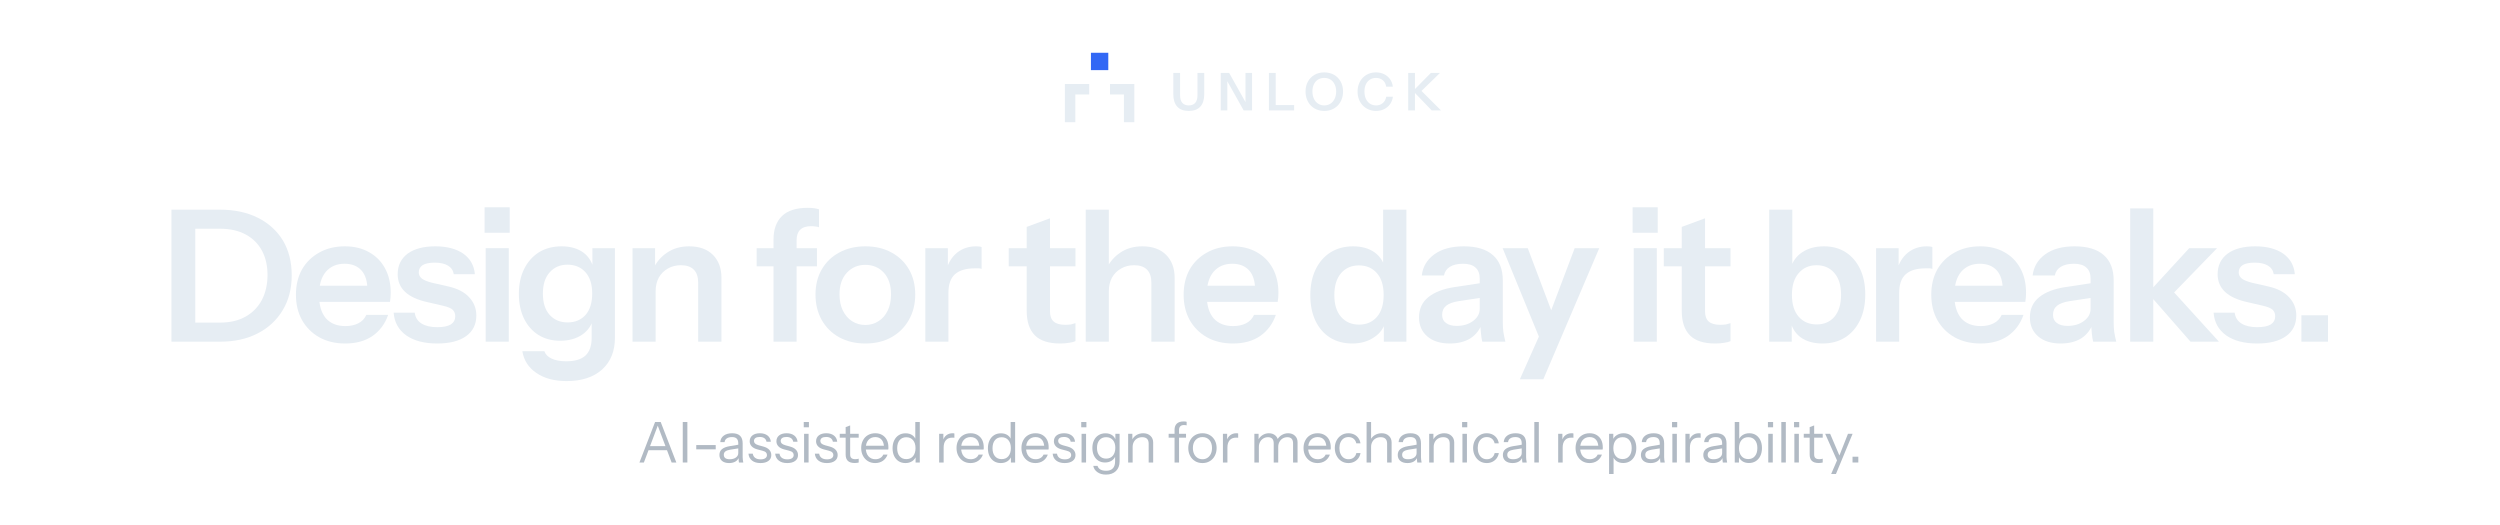
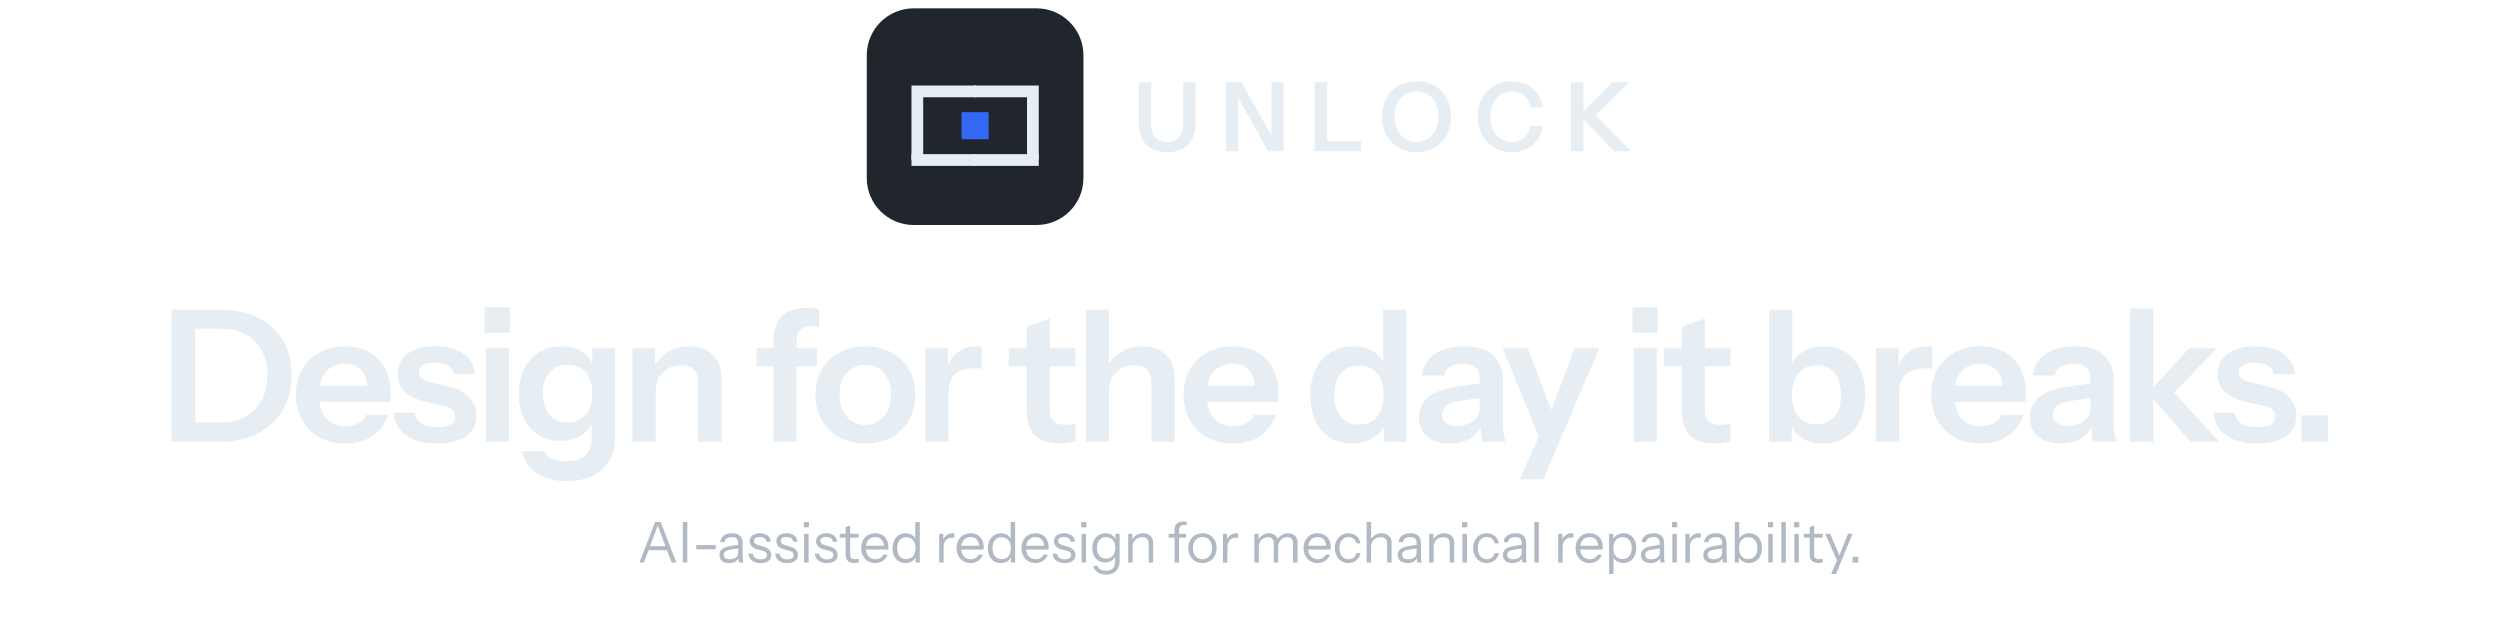
- <svg xmlns="http://www.w3.org/2000/svg" viewBox="0 0 1200 252" width="1200" height="252" role="img" aria-labelledby="t d">
+ <svg xmlns="http://www.w3.org/2000/svg" viewBox="0 0 1200 300" width="1200" height="300" role="img" aria-labelledby="t d">
  <defs>
+     <style>
+ @keyframes unlatch-top{0%,6%{stroke-dashoffset:0}24%,76%{stroke-dashoffset:14}94%,100%{stroke-dashoffset:0}}
+ @keyframes unlatch-bottom{0%,6%{stroke-dashoffset:0}22%,78%{stroke-dashoffset:100}94%,100%{stroke-dashoffset:0}}
+ @keyframes float-up{0%,20%{transform:translateY(0)}48%{transform:translateY(-46px)}54%,60%{transform:translateY(-44px)}86%,100%{transform:translateY(0)}}
+ .arm,.base{stroke-dasharray:100 100}
+ .arm{animation:unlatch-top 4.6s cubic-bezier(.65,0,.35,1) infinite}
+ .base{animation:unlatch-bottom 4.6s cubic-bezier(.65,0,.35,1) infinite}
+ .sq{transform-origin:60px 65px;animation:float-up 4.6s cubic-bezier(.55,0,.25,1) infinite}
+ @media (prefers-reduced-motion:reduce){
+ .arm,.base,.sq{animation:none}
+ .arm{stroke-dashoffset:14}
+ .base{stroke-dashoffset:100}
+ .sq{transform:translateY(-44px)}
+ }
+ </style>
    <path id="g0" d="M351 -10Q205 -10 130 73Q55 156 55 311V720H185V292Q185 193 229 144Q273 96 352 96Q431 96 475 144Q519 193 519 291V720H649V310Q649 156 574 73Q498 -10 351 -10Z" />
    <path id="g1" d="M62 0V720H223L574 94L537 85V720H663V0H502L151 626L188 635V0Z" />
    <path id="g2" d="M62 0V720H192V0ZM124 0V103H546V0Z" />
    <path id="g3" d="M397 -10Q319 -10 253 17Q187 44 138 94Q90 144 64 212Q37 281 37 363Q37 472 83 554Q129 637 210 684Q292 730 396 730Q502 730 584 684Q665 637 711 554Q757 471 757 362Q757 280 730 212Q704 144 656 94Q607 44 541 17Q475 -10 397 -10ZM396 96Q464 96 516 130Q567 164 596 224Q625 285 625 364Q625 442 596 500Q568 559 516 592Q465 624 396 624Q328 624 276 592Q225 559 197 501Q169 443 169 364Q169 284 198 224Q226 164 278 130Q329 96 396 96Z" />
    <path id="g4" d="M391 -10Q314 -10 250 18Q185 45 137 95Q89 145 63 213Q37 281 37 362Q37 443 63 510Q89 577 136 626Q184 676 248 703Q313 730 391 730Q477 730 546 696Q615 662 660 600Q704 539 714 456H586Q574 537 521 580Q468 624 392 624Q325 624 275 592Q225 560 197 502Q169 443 169 363Q169 281 197 222Q225 162 276 129Q327 96 393 96Q467 96 520 140Q573 183 587 263H716Q704 181 660 119Q615 57 546 24Q477 -10 391 -10Z" />
    <path id="g5" d="M62 0V720H192V0ZM156 374 497 720H672L317 374ZM513 0 154 374H317L692 0Z" />
    <path id="g6" d="M141 0V104H327Q409 104 467 137Q525 170 556 229Q586 288 586 364Q586 439 556 496Q525 553 468 584Q410 616 327 616H143V720H327Q445 720 533 676Q621 632 670 552Q718 471 718 362Q718 253 669 172Q620 90 532 45Q445 0 328 0ZM62 0V720H192V0Z" />
    <path id="g7" d="M296 -10Q215 -10 154 24Q94 58 60 118Q27 178 27 256Q27 334 60 394Q94 453 154 486Q214 520 294 520Q370 520 426 488Q482 457 513 400Q544 343 544 267Q544 253 543 241Q542 229 540 217H105V305H443L417 281Q417 353 384 389Q351 425 292 425Q228 425 190 381Q153 337 153 254Q153 172 190 128Q228 85 297 85Q337 85 367 100Q397 115 411 146H530Q505 74 446 32Q386 -10 296 -10Z" />
    <path id="g8" d="M262 -10Q156 -10 93 34Q30 79 24 158H139Q144 119 176 99Q208 79 262 79Q311 79 336 94Q360 110 360 139Q360 160 346 174Q332 187 293 196L211 215Q127 233 86 272Q46 310 46 368Q46 439 100 480Q155 520 251 520Q346 520 404 480Q461 439 467 368H352Q347 399 320 415Q294 431 248 431Q205 431 183 418Q161 404 161 378Q161 358 178 344Q195 331 235 321L323 301Q398 284 436 242Q475 200 475 143Q475 70 419 30Q363 -10 262 -10Z" />
    <path id="g9" d="M67 0V510H193V0ZM61 594V733H198V594Z" />
    <path id="g10" d="M291 -215Q190 -215 126 -171Q61 -127 49 -52H169Q178 -78 208 -92Q239 -107 288 -107Q359 -107 393 -76Q427 -44 427 20V130L436 128Q424 72 375 38Q326 5 255 5Q187 5 136 37Q86 69 58 126Q30 184 30 261Q30 339 59 397Q88 455 140 488Q193 520 263 520Q335 520 382 486Q428 451 439 390L431 389V510H554V21Q554 -88 484 -152Q413 -215 291 -215ZM296 105Q357 105 394 146Q430 188 430 263Q430 338 393 379Q356 420 295 420Q235 420 198 378Q161 337 161 262Q161 187 198 146Q235 105 296 105Z" />
    <path id="g11" d="M67 0V510H190V390H193V0ZM425 0V322Q425 369 401 393Q377 417 331 417Q291 417 260 399Q228 381 210 349Q193 317 193 275L180 397Q206 453 256 486Q306 520 376 520Q459 520 506 473Q552 426 552 348V0Z" />
    <path id="g12" d="" />
    <path id="g13" d="M107 0V557Q107 641 154 686Q200 730 293 730Q314 730 328 728Q342 726 355 722V624Q348 627 337 628Q326 630 312 630Q272 630 252 610Q233 591 233 554V0ZM15 411V510H344V411Z" />
    <path id="g14" d="M299 -10Q218 -10 156 24Q95 58 61 118Q27 179 27 257Q27 335 61 394Q95 453 156 486Q218 520 299 520Q381 520 442 486Q503 453 537 394Q571 335 571 257Q571 179 536 118Q502 58 441 24Q380 -10 299 -10ZM299 91Q339 91 371 112Q403 132 421 170Q439 207 439 258Q439 333 400 376Q360 419 299 419Q238 419 198 376Q158 333 158 258Q158 207 176 170Q195 132 226 112Q258 91 299 91Z" />
    <path id="g15" d="M67 0V510H190V387H193V0ZM193 266 180 387Q198 452 241 486Q284 520 344 520Q365 520 374 516V397Q369 399 360 400Q351 400 338 400Q265 400 229 368Q193 336 193 266Z" />
    <path id="g16" d="M296 -10Q202 -10 158 34Q113 79 113 168V626L240 673V165Q240 128 260 110Q280 92 323 92Q340 92 354 94Q367 97 379 101V3Q367 -3 345 -6Q323 -10 296 -10ZM15 411V510H379V411Z" />
    <path id="g17" d="M67 0V720H193V0ZM425 0V322Q425 369 401 393Q377 417 331 417Q291 417 260 399Q228 381 210 349Q193 317 193 275L180 397Q206 453 256 486Q306 520 376 520Q459 520 506 473Q552 426 552 348V0Z" />
    <path id="g18" d="M431 0V115L441 113Q428 57 378 24Q328 -10 259 -10Q189 -10 138 22Q86 55 58 114Q30 173 30 253Q30 334 59 394Q88 454 140 487Q193 520 263 520Q335 520 382 486Q429 451 440 390L427 389V720H554V0ZM296 93Q357 93 394 136Q430 178 430 255Q430 332 393 374Q356 416 295 416Q235 416 198 374Q161 331 161 254Q161 177 198 135Q235 93 296 93Z" />
    <path id="g19" d="M385 0Q380 20 378 44Q375 68 375 102H371V344Q371 384 348 404Q326 425 280 425Q235 425 208 408Q182 392 176 361H55Q63 432 123 476Q183 520 284 520Q389 520 443 472Q497 425 497 333V102Q497 78 500 53Q504 28 511 0ZM208 -10Q131 -10 86 28Q40 67 40 132Q40 202 91 243Q142 284 235 298L394 322V242L256 221Q211 214 188 196Q166 178 166 146Q166 117 187 102Q208 86 245 86Q299 86 335 113Q371 140 371 179L385 102Q365 47 320 18Q274 -10 208 -10Z" />
    <path id="g20" d="M99 -205 231 91 254 129 398 510H532L227 -205ZM212 5 5 510H142L315 52Z" />
    <path id="g21" d="M358 -10Q285 -10 238 24Q192 59 181 120L190 121V0H67V720H193V395L184 397Q197 454 246 487Q294 520 366 520Q434 520 484 488Q535 455 563 396Q591 337 591 257Q591 176 562 116Q533 56 481 23Q429 -10 358 -10ZM326 94Q387 94 423 136Q459 179 459 256Q459 333 422 375Q386 417 325 417Q265 417 228 374Q191 332 191 255Q191 178 228 136Q265 94 326 94Z" />
    <path id="g22" d="M67 0V727H193V0ZM396 0 164 265 389 510H541L281 242L288 289L551 0Z" />
    <path id="g23" d="M65 0V144H210V0Z" />
    <path id="g24" d="M36 0 314 720H386L115 0ZM608 0 337 720H414L692 0ZM174 291H550V219H174Z" />
    <path id="g25" d="M86 0V720H168V0Z" />
    <path id="g26" d="M80 234V310H426V234Z" />
    <path id="g27" d="M393 0Q389 17 388 39Q386 61 386 95H381V339Q381 397 354 424Q328 452 269 452Q211 452 176 428Q142 405 138 362H61Q66 436 123 478Q180 520 272 520Q367 520 413 475Q459 430 459 340V95Q459 73 462 50Q465 26 470 0ZM218 -10Q139 -10 92 28Q46 67 46 134Q46 201 92 238Q138 275 226 290L404 320V254L238 228Q182 219 153 198Q124 177 124 137Q124 98 150 78Q177 58 229 58Q296 58 338 88Q381 119 381 168L394 97Q378 46 332 18Q285 -10 218 -10Z" />
    <path id="g28" d="M253 -10Q159 -10 103 34Q47 77 39 157H116Q123 108 159 82Q195 56 255 56Q308 56 338 76Q368 96 368 133Q368 159 351 178Q334 198 283 211L201 232Q131 250 96 288Q61 325 61 377Q61 443 110 482Q159 520 243 520Q326 520 378 480Q430 440 437 369H360Q353 410 322 432Q291 454 240 454Q191 454 164 436Q137 417 137 383Q137 357 156 338Q176 319 222 306L302 284Q373 265 409 226Q445 187 445 132Q445 65 394 28Q343 -10 253 -10Z" />
    <path id="g29" d="M80 0V510H160V0ZM74 626V720H166V626Z" />
    <path id="g30" d="M284 -9Q199 -9 160 30Q122 68 122 141V629L202 659V142Q202 99 224 79Q246 59 296 59Q316 59 330 62Q345 64 354 68V0Q344 -4 326 -6Q307 -9 284 -9ZM17 442V510H354V442Z" />
    <path id="g31" d="M289 -10Q216 -10 160 24Q104 59 72 119Q40 179 40 257Q40 335 72 394Q103 454 160 487Q217 520 291 520Q362 520 414 489Q467 458 496 402Q524 346 524 270Q524 260 524 251Q523 242 521 231H100V298H472L446 261Q446 353 406 402Q365 452 291 452Q215 452 168 400Q122 347 122 258Q122 167 168 112Q215 58 293 58Q342 58 379 80Q416 101 433 141H509Q484 71 426 30Q367 -10 289 -10Z" />
    <path id="g32" d="M451 0V119L461 116Q442 58 392 24Q341 -10 271 -10Q202 -10 150 23Q99 56 70 115Q42 174 42 253Q42 333 71 393Q100 453 152 486Q204 519 274 519Q346 519 395 484Q444 449 462 385L446 383V720H526V0ZM286 60Q363 60 406 112Q450 165 450 256Q450 345 406 397Q362 449 286 449Q210 449 167 397Q124 345 124 253Q124 163 167 112Q210 60 286 60Z" />
    <path id="g33" d="" />
    <path id="g34" d="M80 0V510H155V380H160V0ZM160 266 147 387Q165 452 211 486Q257 520 317 520Q342 520 351 516V439Q346 441 337 442Q328 442 315 442Q239 442 200 396Q160 351 160 266Z" />
    <path id="g35" d="M283 -215Q192 -215 132 -172Q71 -130 58 -60H134Q145 -100 184 -124Q222 -147 288 -147Q366 -147 406 -104Q446 -62 446 20V129L456 127Q439 69 388 34Q337 0 267 0Q200 0 149 32Q98 65 70 123Q42 181 42 258Q42 336 71 395Q100 454 152 486Q205 519 275 519Q347 519 396 484Q444 449 460 384L451 383V510H526V20Q526 -89 461 -152Q396 -215 283 -215ZM287 69Q362 69 406 121Q450 173 450 262Q450 349 406 400Q362 450 287 450Q211 450 168 399Q124 348 124 259Q124 172 168 120Q212 69 287 69Z" />
    <path id="g36" d="M80 0V510H155V390H160V0ZM445 0V334Q445 392 416 421Q387 450 330 450Q280 450 242 428Q203 406 182 367Q160 328 160 276L147 397Q173 454 226 487Q280 520 348 520Q428 520 476 474Q525 429 525 355V0Z" />
    <path id="g37" d="M122 0V582Q122 652 162 691Q203 730 286 730Q306 730 318 728Q329 726 337 723V660Q330 662 318 664Q305 666 291 666Q245 666 224 643Q202 620 202 578V0ZM17 442V510H326V442Z" />
    <path id="g38" d="M292 -10Q217 -10 160 25Q103 60 72 120Q40 181 40 257Q40 334 72 393Q104 452 160 486Q217 520 292 520Q368 520 424 486Q481 452 512 393Q544 334 544 257Q544 181 512 120Q481 60 424 25Q368 -10 292 -10ZM292 58Q344 58 382 84Q420 109 441 154Q462 199 462 258Q462 346 416 399Q369 452 292 452Q216 452 169 399Q122 346 122 258Q122 199 143 154Q164 109 202 84Q241 58 292 58Z" />
    <path id="g39" d="M80 0V510H155V390H160V0ZM424 0V338Q424 396 398 423Q372 450 323 450Q277 450 240 428Q203 406 182 367Q160 328 160 276L147 397Q173 454 225 487Q277 520 338 520Q412 520 458 476Q504 433 504 359V0ZM768 0V338Q768 396 742 423Q716 450 667 450Q621 450 584 428Q547 406 526 367Q504 328 504 276L484 397Q510 454 564 487Q618 520 680 520Q754 520 801 476Q848 433 848 359V0Z" />
    <path id="g40" d="M282 -10Q212 -10 158 24Q103 59 72 120Q40 180 40 257Q40 334 72 393Q103 452 158 486Q212 520 281 520Q338 520 384 498Q429 476 458 436Q488 395 496 341H422Q412 390 376 421Q340 452 283 452Q234 452 198 428Q162 404 142 360Q122 316 122 257Q122 198 142 153Q162 108 198 83Q235 58 284 58Q339 58 376 88Q413 119 423 168H497Q488 115 458 74Q427 34 382 12Q337 -10 282 -10Z" />
    <path id="g41" d="M80 0V720H160V0ZM445 0V334Q445 392 416 421Q387 450 330 450Q280 450 242 428Q203 406 182 367Q160 328 160 276L147 397Q173 454 226 487Q280 520 348 520Q428 520 476 474Q525 429 525 355V0Z" />
    <path id="g42" d="M80 0V720H160V0Z" />
    <path id="g43" d="M332 -9Q260 -9 211 26Q162 61 144 125L160 127V-205H80V510H155V391L144 394Q163 453 216 486Q269 520 339 520Q407 520 458 487Q508 454 536 395Q564 336 564 257Q564 177 535 117Q506 57 454 24Q402 -9 332 -9ZM320 61Q396 61 439 114Q482 166 482 257Q482 347 439 398Q396 450 320 450Q244 450 200 398Q156 345 156 254Q156 165 200 113Q244 61 320 61Z" />
    <path id="g44" d="M332 -9Q260 -9 211 26Q162 61 144 125L155 127V0H80V720H160V391L149 394Q168 453 218 486Q269 520 339 520Q407 520 458 487Q508 454 536 395Q564 336 564 257Q564 177 535 117Q506 57 454 24Q402 -9 332 -9ZM320 61Q396 61 439 114Q482 166 482 257Q482 347 439 398Q396 450 320 450Q244 450 200 398Q156 345 156 254Q156 165 200 113Q244 61 320 61Z" />
    <path id="g45" d="M124 -205 238 60 256 88 423 510H505L209 -205ZM247 -5 18 510H106L303 49Z" />
    <path id="g46" d="M76 0V103H179V0Z" />
  </defs>
-   <path d="M511.15 58.67V40.33h11.67v5.00H516.15v13.33zM544.48 58.67V40.33h-11.67v5.00h6.67v13.33z" fill="#e6edf3" />
-   <rect x="523.65" y="25.33" width="8.33" height="8.33" fill="#3268f5" />
-   <g fill="#e6edf3" transform="translate(561.81 53.00) scale(0.025 -0.025)">
+   <g transform="translate(416.05 4.00) scale(0.8667)">
+     <rect width="120" height="120" rx="26" fill="#21262d" />
+     <g fill="none" stroke="#e6edf3" stroke-width="6.5" stroke-linejoin="miter">
+       <path class="arm" pathLength="100" d="M28 84V46H60.5" />
+       <path class="arm" pathLength="100" d="M92 84V46H59.5" />
+       <path class="base" pathLength="100" d="M24.75 84H60.5" />
+       <path class="base" pathLength="100" d="M95.25 84H59.5" />
+     </g>
+     <rect class="sq" x="52.5" y="57.5" width="15" height="15" fill="#3268f5" />
+   </g>
+   <g fill="#e6edf3" transform="translate(544.05 72.56) scale(0.046 -0.046)">
    <use href="#g0" x="0" y="0" />
    <use href="#g1" x="904" y="0" />
    <use href="#g2" x="1829" y="0" />
    <use href="#g3" x="2557" y="0" />
    <use href="#g4" x="3556" y="0" />
    <use href="#g5" x="4503" y="0" />
  </g>
-   <g fill="#e6edf3" transform="translate(76.84 164.00) scale(0.088 -0.088)">
+   <g fill="#e6edf3" transform="translate(76.84 212.00) scale(0.088 -0.088)">
    <use href="#g6" x="0" y="0" />
    <use href="#g7" x="714" y="0" />
    <use href="#g8" x="1250" y="0" />
    <use href="#g9" x="1709" y="0" />
    <use href="#g10" x="1927" y="0" />
    <use href="#g11" x="2510" y="0" />
    <use href="#g12" x="3084" y="0" />
    <use href="#g13" x="3239" y="0" />
    <use href="#g14" x="3548" y="0" />
    <use href="#g15" x="4107" y="0" />
    <use href="#g12" x="4459" y="0" />
    <use href="#g16" x="4614" y="0" />
    <use href="#g17" x="4982" y="0" />
    <use href="#g7" x="5556" y="0" />
    <use href="#g12" x="6089" y="0" />
    <use href="#g18" x="6244" y="0" />
    <use href="#g19" x="6827" y="0" />
    <use href="#g20" x="7318" y="0" />
    <use href="#g12" x="7816" y="0" />
    <use href="#g9" x="7971" y="0" />
    <use href="#g16" x="8187" y="0" />
    <use href="#g12" x="8555" y="0" />
    <use href="#g21" x="8710" y="0" />
    <use href="#g15" x="9293" y="0" />
    <use href="#g7" x="9634" y="0" />
    <use href="#g19" x="10159" y="0" />
    <use href="#g22" x="10679" y="0" />
    <use href="#g8" x="11177" y="0" />
    <use href="#g23" x="11615" y="0" />
  </g>
-   <g fill="#b1bac4" transform="translate(305.96 222.00) scale(0.027 -0.027)">
+   <g fill="#b1bac4" transform="translate(305.96 270.00) scale(0.027 -0.027)">
    <use href="#g24" x="0" y="0" />
    <use href="#g25" x="720" y="0" />
    <use href="#g26" x="966" y="0" />
    <use href="#g27" x="1412" y="0" />
    <use href="#g28" x="1935" y="0" />
    <use href="#g28" x="2410" y="0" />
    <use href="#g29" x="2883" y="0" />
    <use href="#g28" x="3115" y="0" />
    <use href="#g30" x="3580" y="0" />
    <use href="#g31" x="3938" y="0" />
    <use href="#g32" x="4494" y="0" />
    <use href="#g33" x="5092" y="0" />
    <use href="#g34" x="5284" y="0" />
    <use href="#g31" x="5633" y="0" />
    <use href="#g32" x="6189" y="0" />
    <use href="#g31" x="6787" y="0" />
    <use href="#g28" x="7343" y="0" />
    <use href="#g29" x="7816" y="0" />
    <use href="#g35" x="8046" y="0" />
    <use href="#g36" x="8644" y="0" />
    <use href="#g33" x="9235" y="0" />
    <use href="#g37" x="9427" y="0" />
    <use href="#g38" x="9753" y="0" />
    <use href="#g34" x="10329" y="0" />
    <use href="#g33" x="10696" y="0" />
    <use href="#g39" x="10888" y="0" />
    <use href="#g31" x="11802" y="0" />
    <use href="#g40" x="12358" y="0" />
    <use href="#g41" x="12883" y="0" />
    <use href="#g27" x="13471" y="0" />
    <use href="#g36" x="13996" y="0" />
    <use href="#g29" x="14587" y="0" />
    <use href="#g40" x="14817" y="0" />
    <use href="#g27" x="15340" y="0" />
    <use href="#g42" x="15865" y="0" />
    <use href="#g33" x="16097" y="0" />
    <use href="#g34" x="16289" y="0" />
    <use href="#g31" x="16638" y="0" />
    <use href="#g43" x="17194" y="0" />
    <use href="#g27" x="17794" y="0" />
    <use href="#g29" x="18319" y="0" />
    <use href="#g34" x="18551" y="0" />
    <use href="#g27" x="18903" y="0" />
    <use href="#g44" x="19428" y="0" />
    <use href="#g29" x="20024" y="0" />
    <use href="#g42" x="20256" y="0" />
    <use href="#g29" x="20488" y="0" />
    <use href="#g30" x="20718" y="0" />
    <use href="#g45" x="21098" y="0" />
    <use href="#g46" x="21526" y="0" />
  </g>
</svg>
